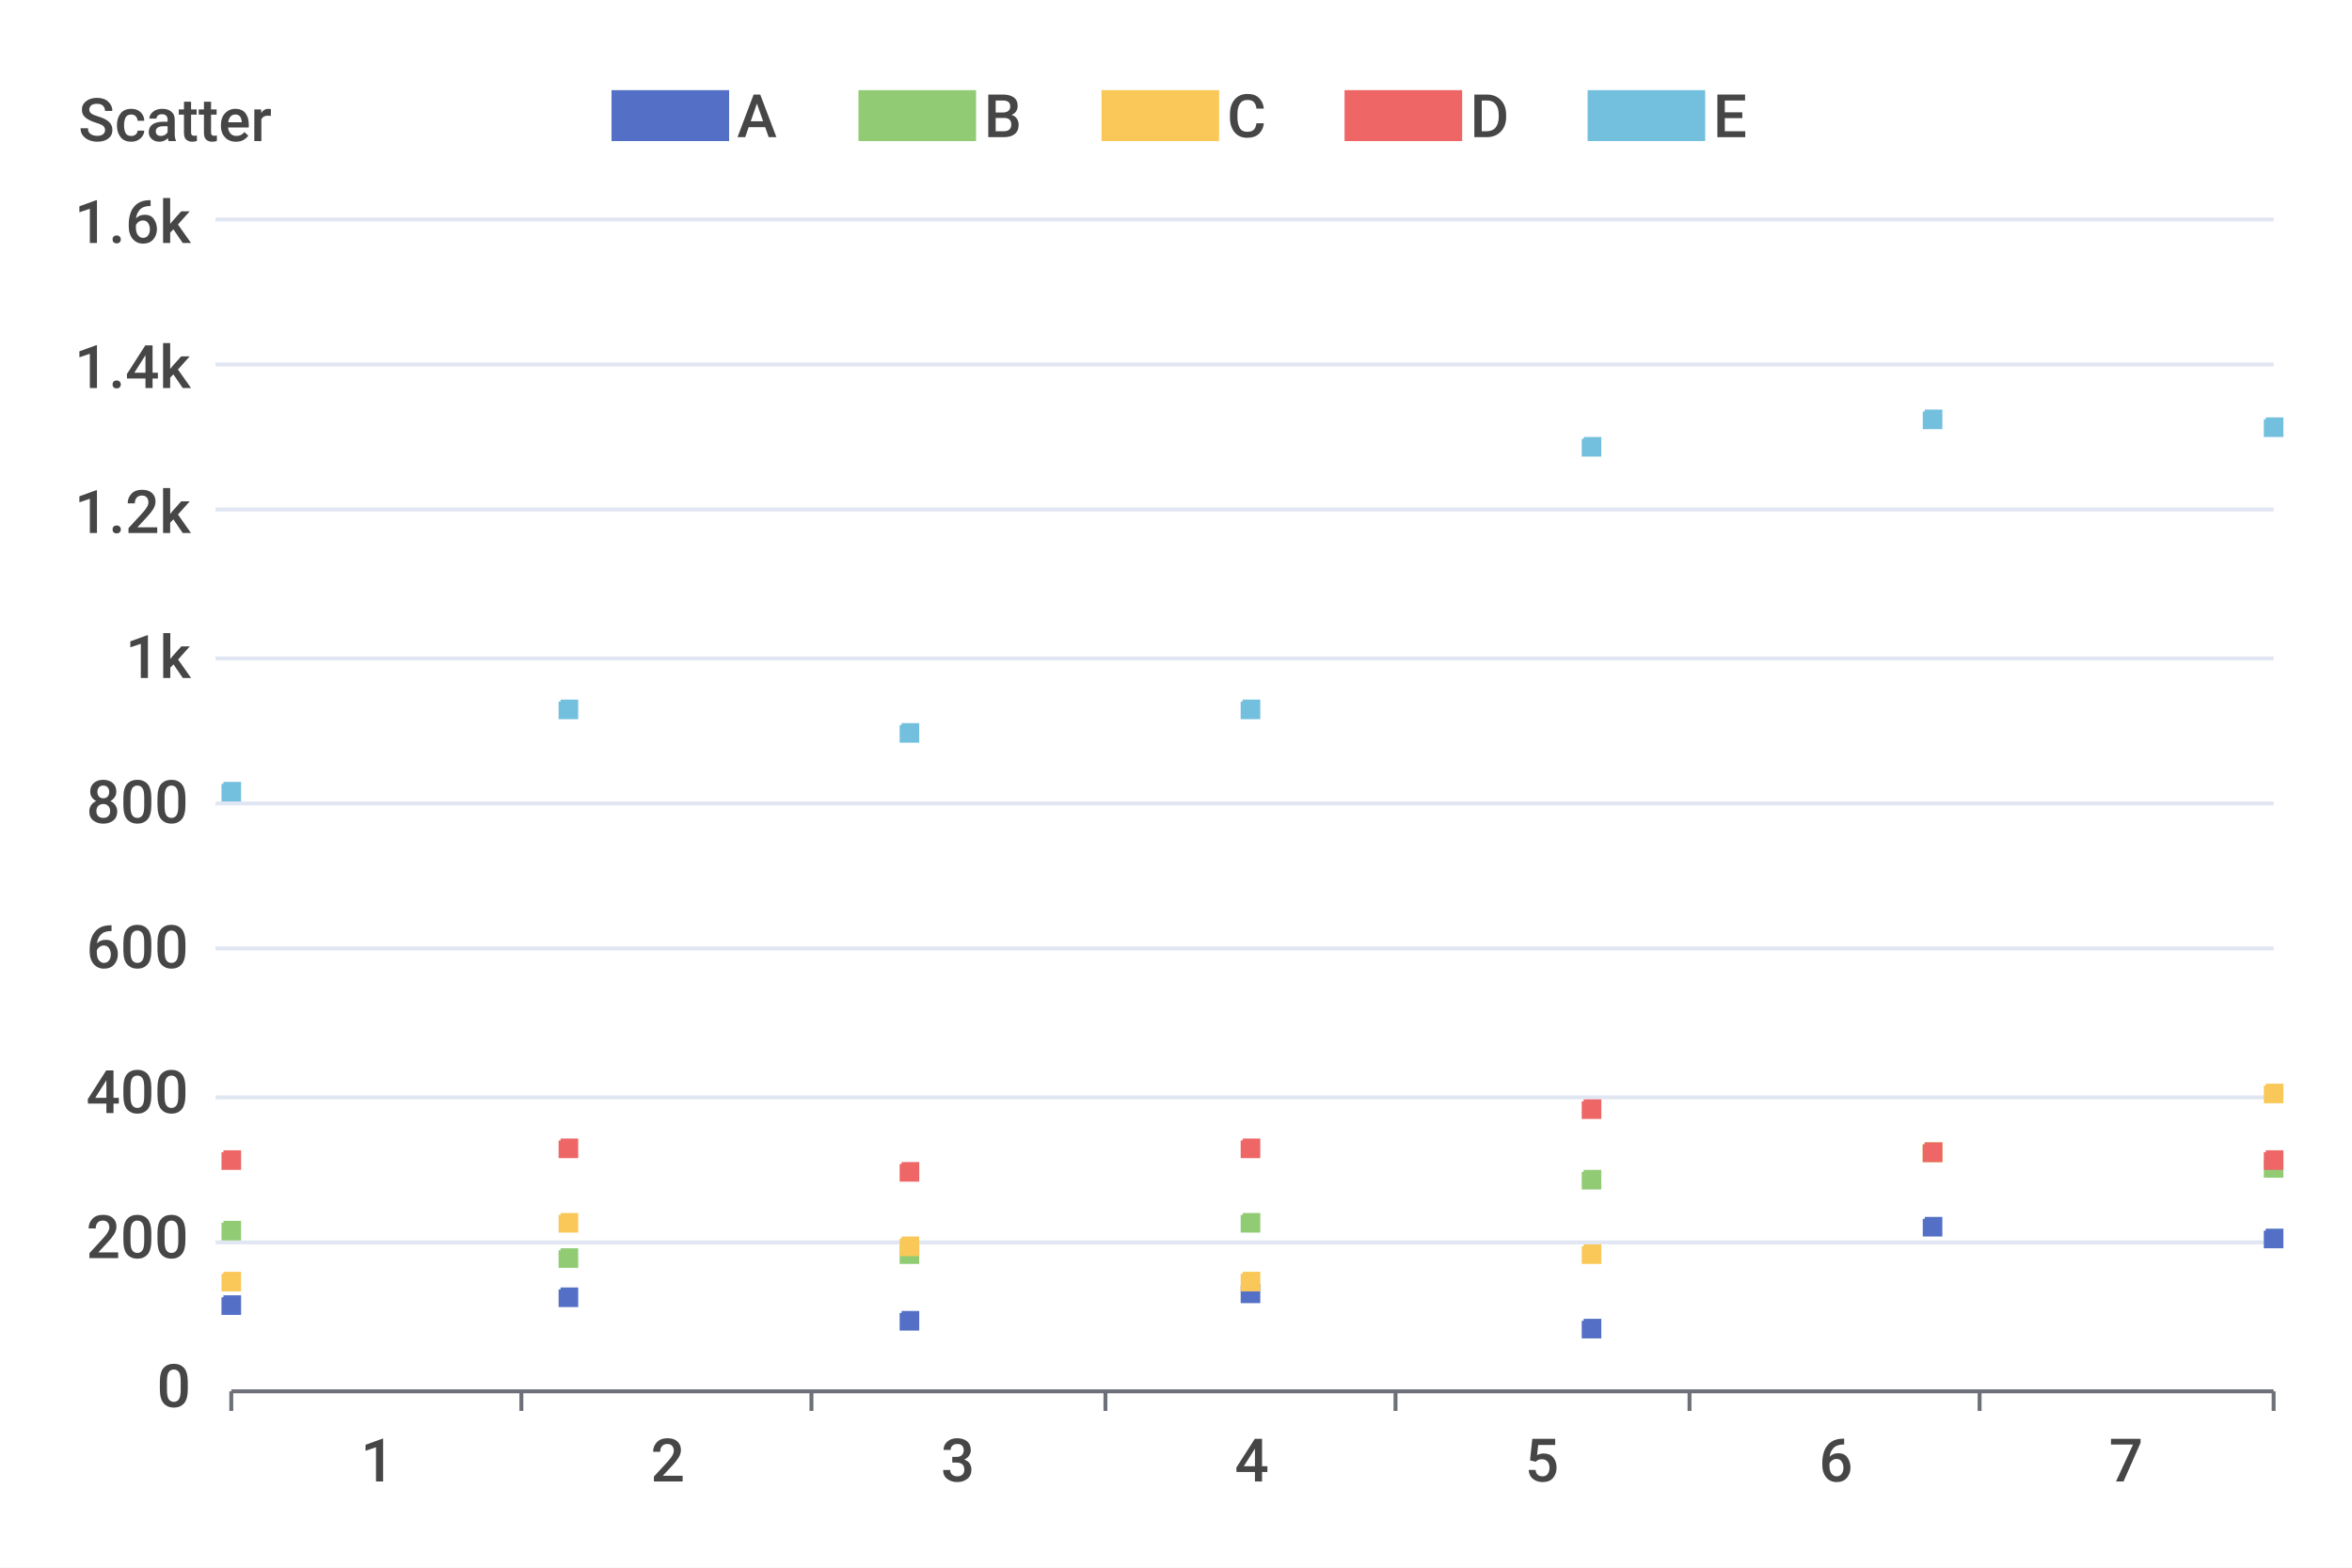
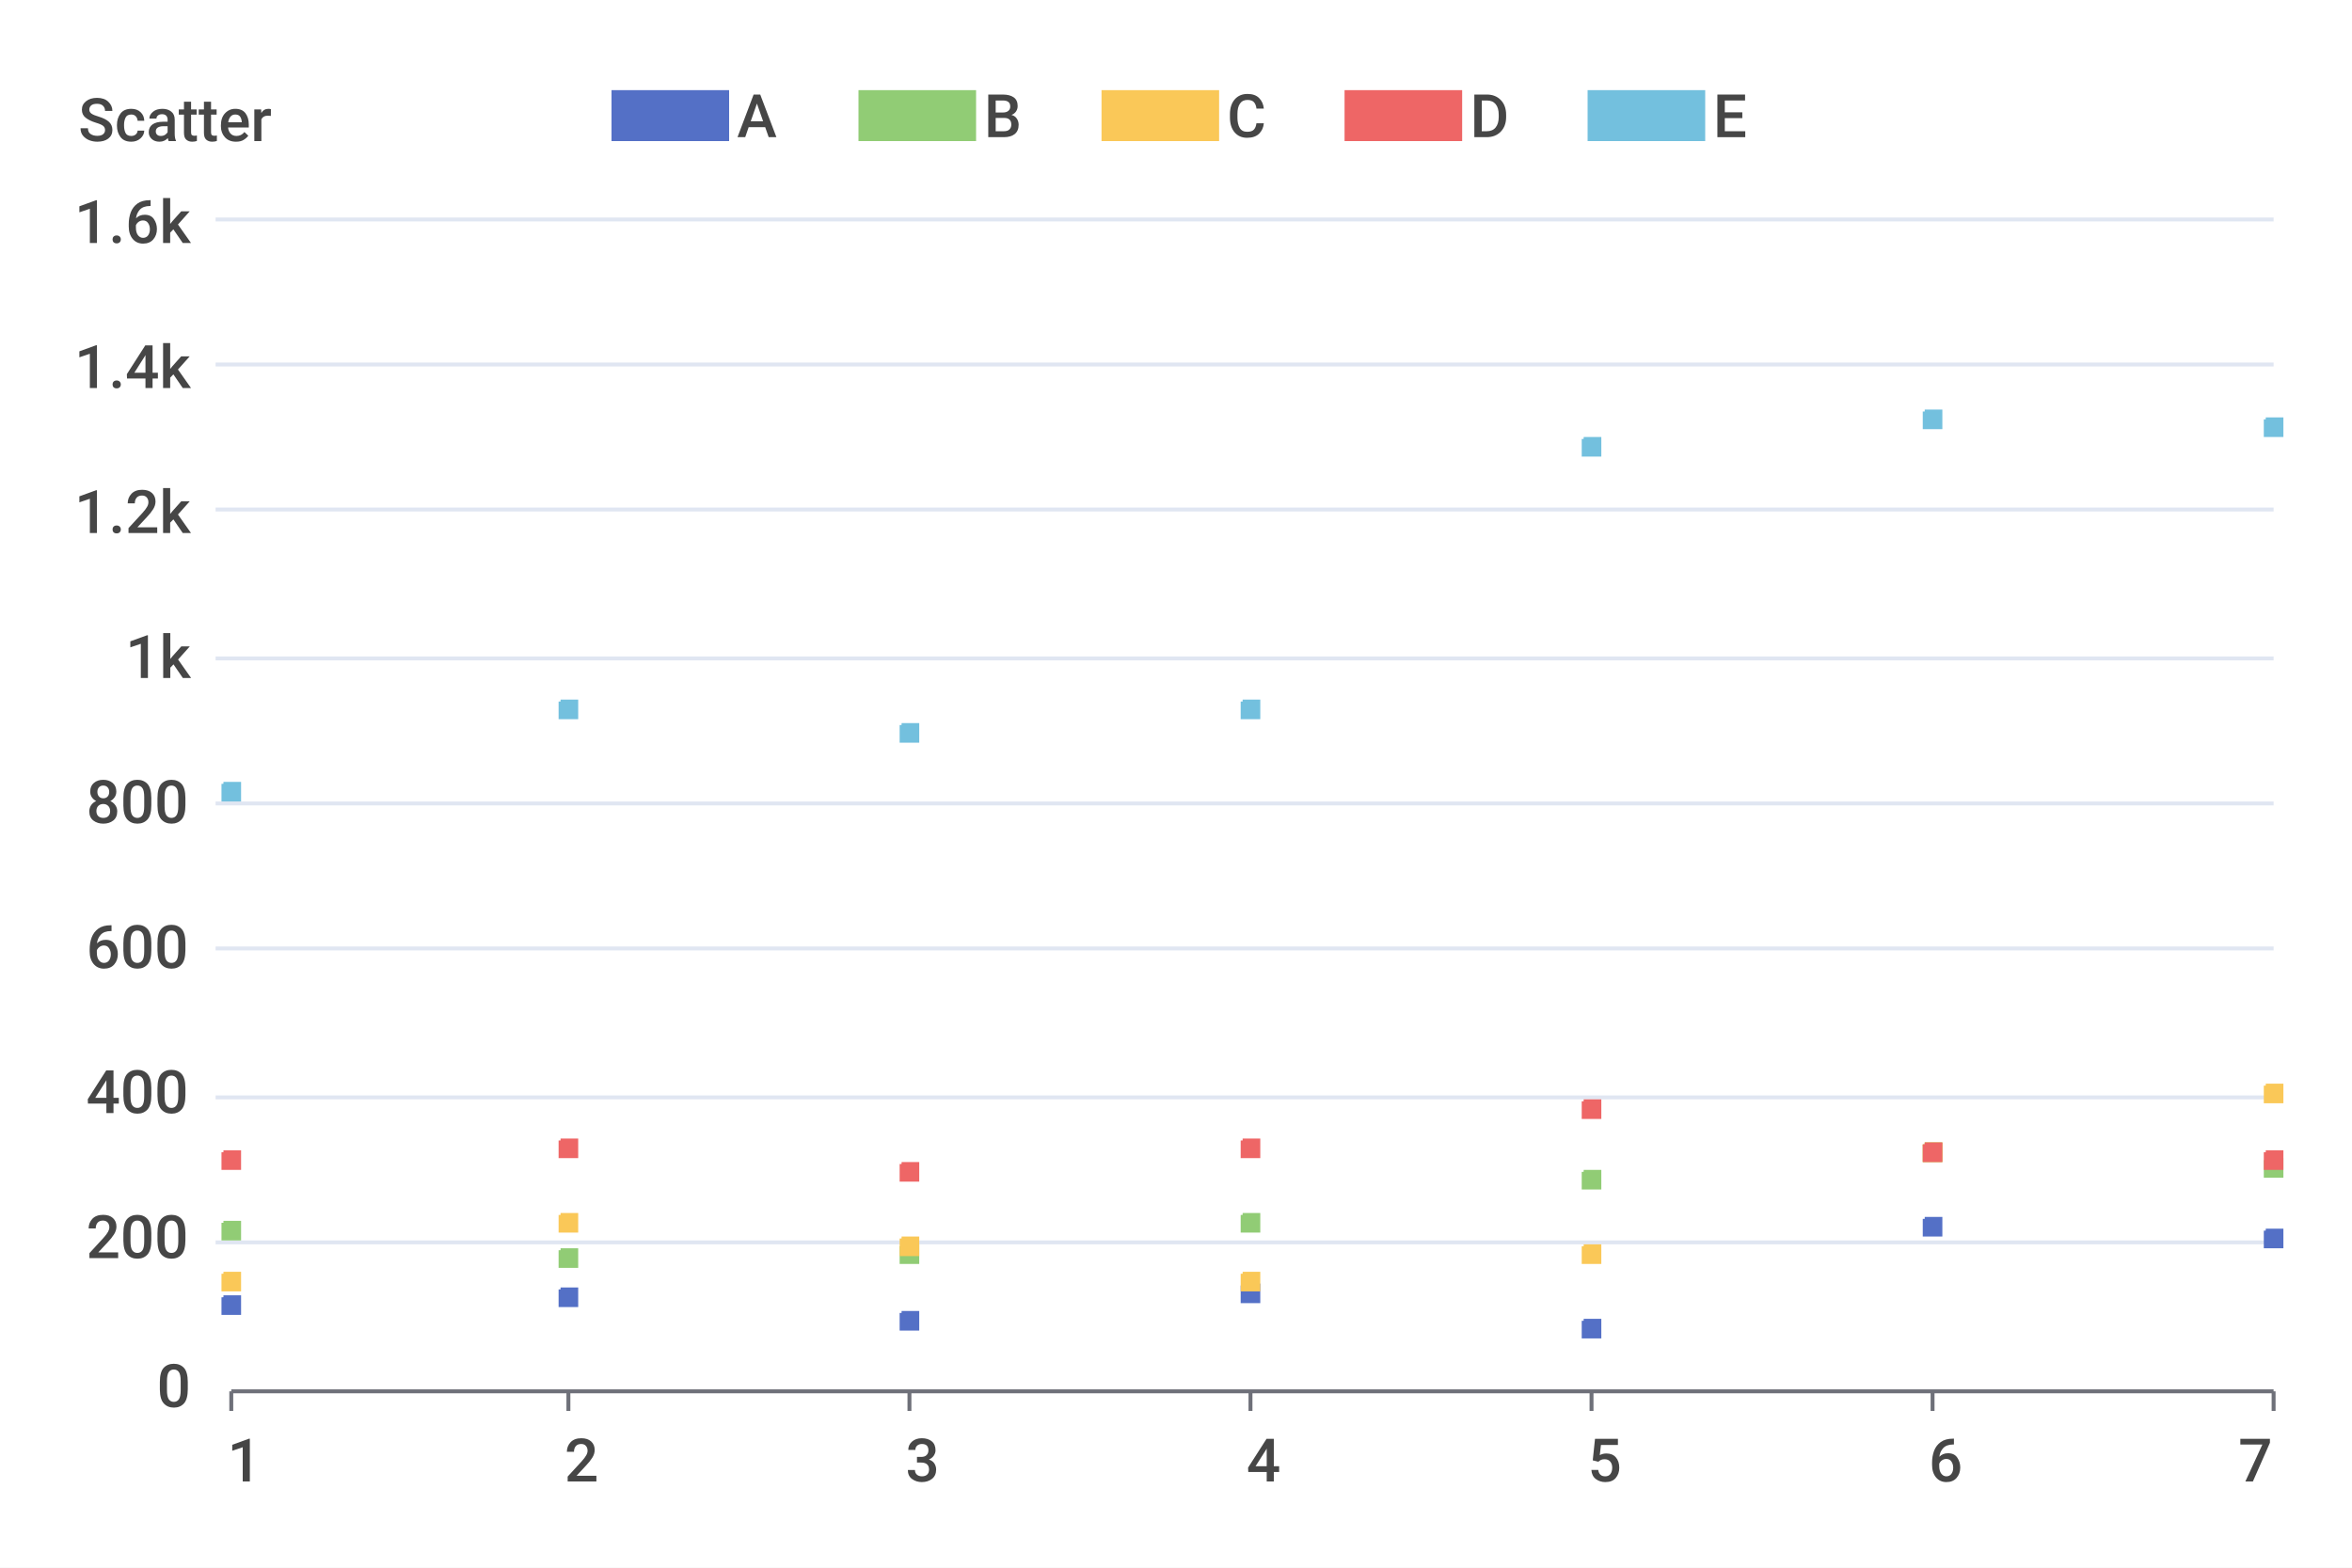
<svg xmlns="http://www.w3.org/2000/svg" viewBox="0 0 600 400">
  <path d="M 0 0 L 600 0 L 600 400 L 0 400 L 0 0" style="stroke:none;fill:white" />
  <text x="20" y="36" style="stroke:none;fill:rgb(70,70,70);font-size:15.3px;font-family:'Roboto Medium',sans-serif">Scatter</text>
  <path d="M 156 23 L 186 23 L 186 36 L 156 36 L 156 23" style="stroke:none;fill:rgb(84,112,198)" />
  <text x="188" y="35" style="stroke:none;fill:rgb(70,70,70);font-size:15.3px;font-family:'Roboto Medium',sans-serif">A</text>
  <path d="M 219 23 L 249 23 L 249 36 L 219 36 L 219 23" style="stroke:none;fill:rgb(145,204,117)" />
  <text x="251" y="35" style="stroke:none;fill:rgb(70,70,70);font-size:15.3px;font-family:'Roboto Medium',sans-serif">B</text>
  <path d="M 281 23 L 311 23 L 311 36 L 281 36 L 281 23" style="stroke:none;fill:rgb(250,200,88)" />
  <text x="313" y="35" style="stroke:none;fill:rgb(70,70,70);font-size:15.3px;font-family:'Roboto Medium',sans-serif">C</text>
  <path d="M 343 23 L 373 23 L 373 36 L 343 36 L 343 23" style="stroke:none;fill:rgb(238,102,102)" />
  <text x="375" y="35" style="stroke:none;fill:rgb(70,70,70);font-size:15.3px;font-family:'Roboto Medium',sans-serif">D</text>
  <path d="M 405 23 L 435 23 L 435 36 L 405 36 L 405 23" style="stroke:none;fill:rgb(115,192,222)" />
  <text x="437" y="35" style="stroke:none;fill:rgb(70,70,70);font-size:15.3px;font-family:'Roboto Medium',sans-serif">E</text>
  <text x="19" y="62" style="stroke:none;fill:rgb(70,70,70);font-size:15.3px;font-family:'Roboto Medium',sans-serif">1.6k</text>
  <text x="19" y="99" style="stroke:none;fill:rgb(70,70,70);font-size:15.3px;font-family:'Roboto Medium',sans-serif">1.4k</text>
  <text x="19" y="136" style="stroke:none;fill:rgb(70,70,70);font-size:15.3px;font-family:'Roboto Medium',sans-serif">1.2k</text>
  <text x="32" y="173" style="stroke:none;fill:rgb(70,70,70);font-size:15.3px;font-family:'Roboto Medium',sans-serif">1k</text>
  <text x="22" y="210" style="stroke:none;fill:rgb(70,70,70);font-size:15.3px;font-family:'Roboto Medium',sans-serif">800</text>
  <text x="22" y="247" style="stroke:none;fill:rgb(70,70,70);font-size:15.3px;font-family:'Roboto Medium',sans-serif">600</text>
  <text x="22" y="284" style="stroke:none;fill:rgb(70,70,70);font-size:15.3px;font-family:'Roboto Medium',sans-serif">400</text>
  <text x="22" y="321" style="stroke:none;fill:rgb(70,70,70);font-size:15.3px;font-family:'Roboto Medium',sans-serif">200</text>
  <text x="40" y="359" style="stroke:none;fill:rgb(70,70,70);font-size:15.3px;font-family:'Roboto Medium',sans-serif">0</text>
  <path d="M 55 56 L 580 56" style="stroke-width:1;stroke:rgb(224,230,242);fill:none" />
  <path d="M 55 93 L 580 93" style="stroke-width:1;stroke:rgb(224,230,242);fill:none" />
  <path d="M 55 130 L 580 130" style="stroke-width:1;stroke:rgb(224,230,242);fill:none" />
  <path d="M 55 168 L 580 168" style="stroke-width:1;stroke:rgb(224,230,242);fill:none" />
  <path d="M 55 205 L 580 205" style="stroke-width:1;stroke:rgb(224,230,242);fill:none" />
  <path d="M 55 242 L 580 242" style="stroke-width:1;stroke:rgb(224,230,242);fill:none" />
  <path d="M 55 280 L 580 280" style="stroke-width:1;stroke:rgb(224,230,242);fill:none" />
  <path d="M 55 317 L 580 317" style="stroke-width:1;stroke:rgb(224,230,242);fill:none" />
  <path d="M 59 355 L 580 355" style="stroke-width:1;stroke:rgb(110,112,121);fill:none" />
  <path d="M 59 360 L 59 355" style="stroke-width:1;stroke:rgb(110,112,121);fill:none" />
-   <path d="M 133 360 L 133 355" style="stroke-width:1;stroke:rgb(110,112,121);fill:none" />
-   <path d="M 207 360 L 207 355" style="stroke-width:1;stroke:rgb(110,112,121);fill:none" />
-   <path d="M 282 360 L 282 355" style="stroke-width:1;stroke:rgb(110,112,121);fill:none" />
-   <path d="M 356 360 L 356 355" style="stroke-width:1;stroke:rgb(110,112,121);fill:none" />
-   <path d="M 431 360 L 431 355" style="stroke-width:1;stroke:rgb(110,112,121);fill:none" />
-   <path d="M 505 360 L 505 355" style="stroke-width:1;stroke:rgb(110,112,121);fill:none" />
+   <path d="M 145 360 L 145 355" style="stroke-width:1;stroke:rgb(110,112,121);fill:none" />
+   <path d="M 232 360 L 232 355" style="stroke-width:1;stroke:rgb(110,112,121);fill:none" />
+   <path d="M 319 360 L 319 355" style="stroke-width:1;stroke:rgb(110,112,121);fill:none" />
+   <path d="M 406 360 L 406 355" style="stroke-width:1;stroke:rgb(110,112,121);fill:none" />
+   <path d="M 493 360 L 493 355" style="stroke-width:1;stroke:rgb(110,112,121);fill:none" />
  <path d="M 580 360 L 580 355" style="stroke-width:1;stroke:rgb(110,112,121);fill:none" />
-   <text x="92" y="378" style="stroke:none;fill:rgb(70,70,70);font-size:15.3px;font-family:'Roboto Medium',sans-serif">1</text>
-   <text x="166" y="378" style="stroke:none;fill:rgb(70,70,70);font-size:15.3px;font-family:'Roboto Medium',sans-serif">2</text>
-   <text x="240" y="378" style="stroke:none;fill:rgb(70,70,70);font-size:15.3px;font-family:'Roboto Medium',sans-serif">3</text>
-   <text x="315" y="378" style="stroke:none;fill:rgb(70,70,70);font-size:15.3px;font-family:'Roboto Medium',sans-serif">4</text>
-   <text x="389" y="378" style="stroke:none;fill:rgb(70,70,70);font-size:15.3px;font-family:'Roboto Medium',sans-serif">5</text>
-   <text x="464" y="378" style="stroke:none;fill:rgb(70,70,70);font-size:15.3px;font-family:'Roboto Medium',sans-serif">6</text>
-   <text x="538" y="378" style="stroke:none;fill:rgb(70,70,70);font-size:15.3px;font-family:'Roboto Medium',sans-serif">7</text>
+   <text x="58" y="378" style="stroke:none;fill:rgb(70,70,70);font-size:15.3px;font-family:'Roboto Medium',sans-serif">1</text>
+   <text x="144" y="378" style="stroke:none;fill:rgb(70,70,70);font-size:15.3px;font-family:'Roboto Medium',sans-serif">2</text>
+   <text x="231" y="378" style="stroke:none;fill:rgb(70,70,70);font-size:15.3px;font-family:'Roboto Medium',sans-serif">3</text>
+   <text x="318" y="378" style="stroke:none;fill:rgb(70,70,70);font-size:15.3px;font-family:'Roboto Medium',sans-serif">4</text>
+   <text x="405" y="378" style="stroke:none;fill:rgb(70,70,70);font-size:15.3px;font-family:'Roboto Medium',sans-serif">5</text>
+   <text x="492" y="378" style="stroke:none;fill:rgb(70,70,70);font-size:15.3px;font-family:'Roboto Medium',sans-serif">6</text>
+   <text x="571" y="378" style="stroke:none;fill:rgb(70,70,70);font-size:15.3px;font-family:'Roboto Medium',sans-serif">7</text>
  <path d="M 57 331 L 61 331 L 61 335 L 57 335 L 57 331 M 143 329 L 147 329 L 147 333 L 143 333 L 143 329 M 230 335 L 234 335 L 234 339 L 230 339 L 230 335 M 317 328 L 321 328 L 321 332 L 317 332 L 317 328 M 404 337 L 408 337 L 408 341 L 404 341 L 404 337 M 491 311 L 495 311 L 495 315 L 491 315 L 491 311 M 578 314 L 582 314 L 582 318 L 578 318 L 578 314" style="stroke-width:1;stroke:rgb(84,112,198);fill:rgb(84,112,198)" />
  <path d="M 57 312 L 61 312 L 61 316 L 57 316 L 57 312 M 143 319 L 147 319 L 147 323 L 143 323 L 143 319 M 230 318 L 234 318 L 234 322 L 230 322 L 230 318 M 317 310 L 321 310 L 321 314 L 317 314 L 317 310 M 404 299 L 408 299 L 408 303 L 404 303 L 404 299 M 491 292 L 495 292 L 495 296 L 491 296 L 491 292 M 578 296 L 582 296 L 582 300 L 578 300 L 578 296" style="stroke-width:1;stroke:rgb(145,204,117);fill:rgb(145,204,117)" />
  <path d="M 57 325 L 61 325 L 61 329 L 57 329 L 57 325 M 143 310 L 147 310 L 147 314 L 143 314 L 143 310 M 230 316 L 234 316 L 234 320 L 230 320 L 230 316 M 317 325 L 321 325 L 321 329 L 317 329 L 317 325 M 404 318 L 408 318 L 408 322 L 404 322 L 404 318 M 491 292 L 495 292 L 495 296 L 491 296 L 491 292 M 578 277 L 582 277 L 582 281 L 578 281 L 578 277" style="stroke-width:1;stroke:rgb(250,200,88);fill:rgb(250,200,88)" />
  <path d="M 57 294 L 61 294 L 61 298 L 57 298 L 57 294 M 143 291 L 147 291 L 147 295 L 143 295 L 143 291 M 230 297 L 234 297 L 234 301 L 230 301 L 230 297 M 317 291 L 321 291 L 321 295 L 317 295 L 317 291 M 404 281 L 408 281 L 408 285 L 404 285 L 404 281 M 491 292 L 495 292 L 495 296 L 491 296 L 491 292 M 578 294 L 582 294 L 582 298 L 578 298 L 578 294" style="stroke-width:1;stroke:rgb(238,102,102);fill:rgb(238,102,102)" />
  <path d="M 57 200 L 61 200 L 61 204 L 57 204 L 57 200 M 143 179 L 147 179 L 147 183 L 143 183 L 143 179 M 230 185 L 234 185 L 234 189 L 230 189 L 230 185 M 317 179 L 321 179 L 321 183 L 317 183 L 317 179 M 404 112 L 408 112 L 408 116 L 404 116 L 404 112 M 491 105 L 495 105 L 495 109 L 491 109 L 491 105 M 578 107 L 582 107 L 582 111 L 578 111 L 578 107" style="stroke-width:1;stroke:rgb(115,192,222);fill:rgb(115,192,222)" />
</svg>
